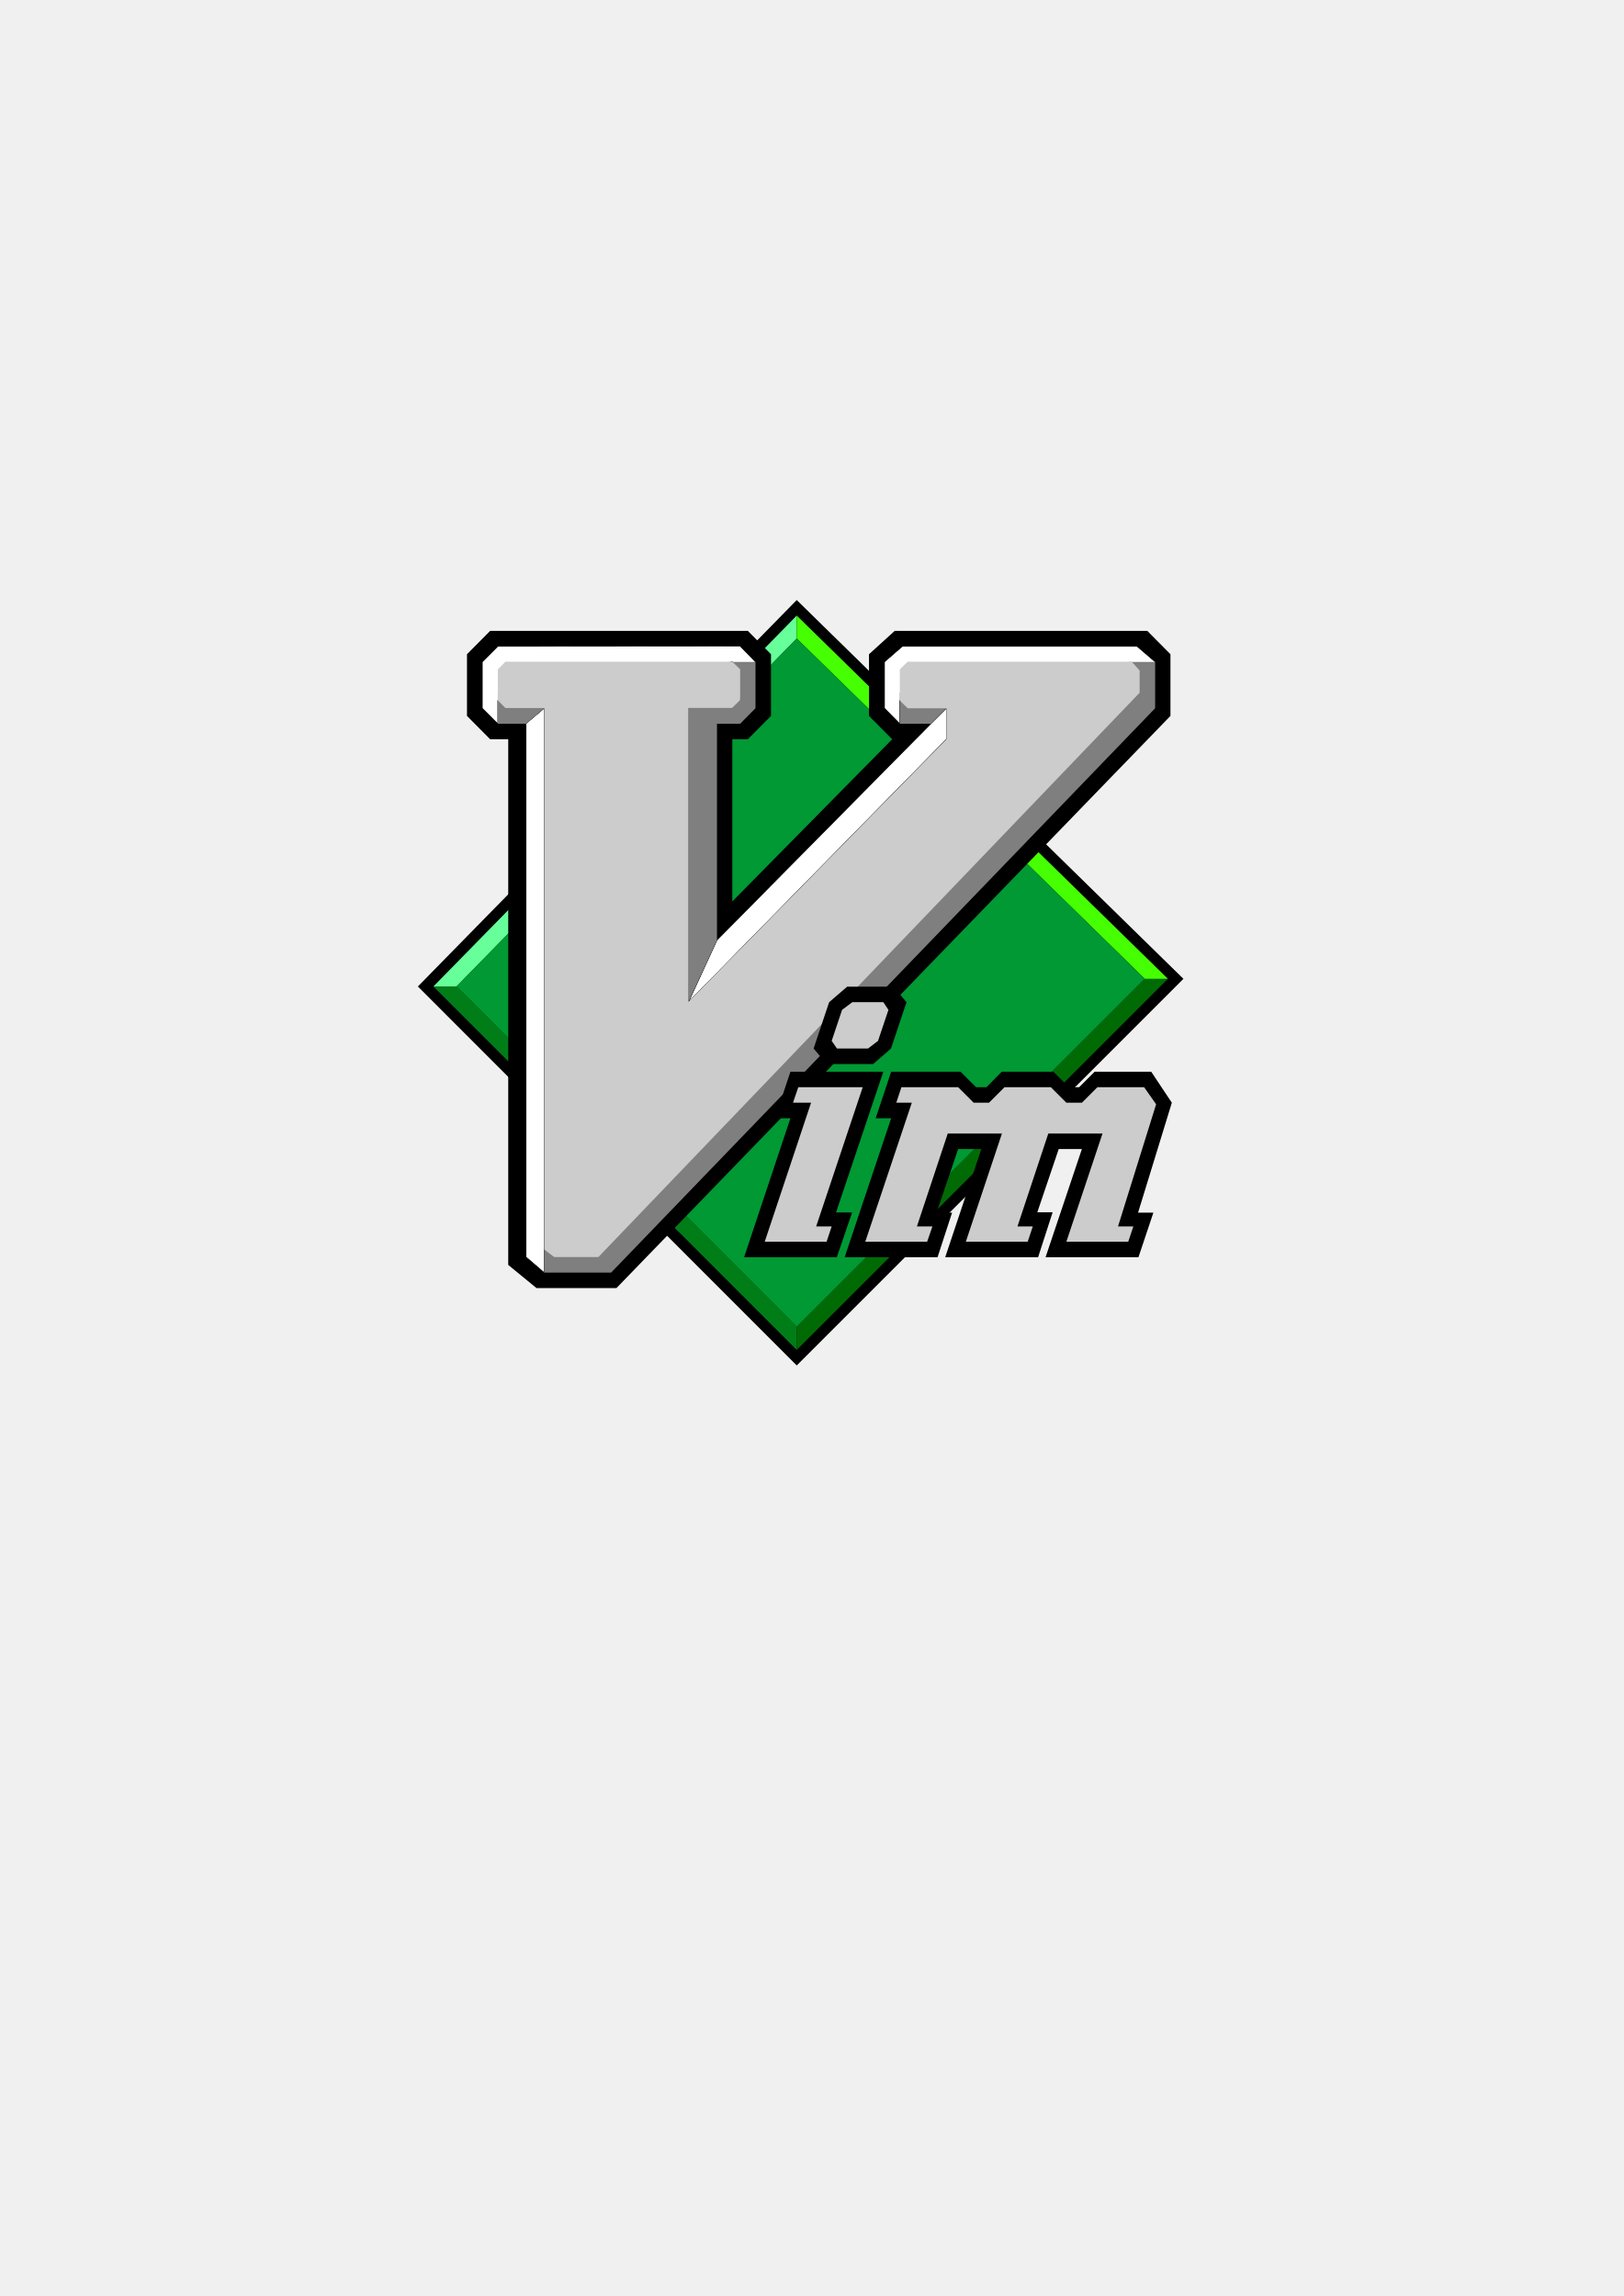
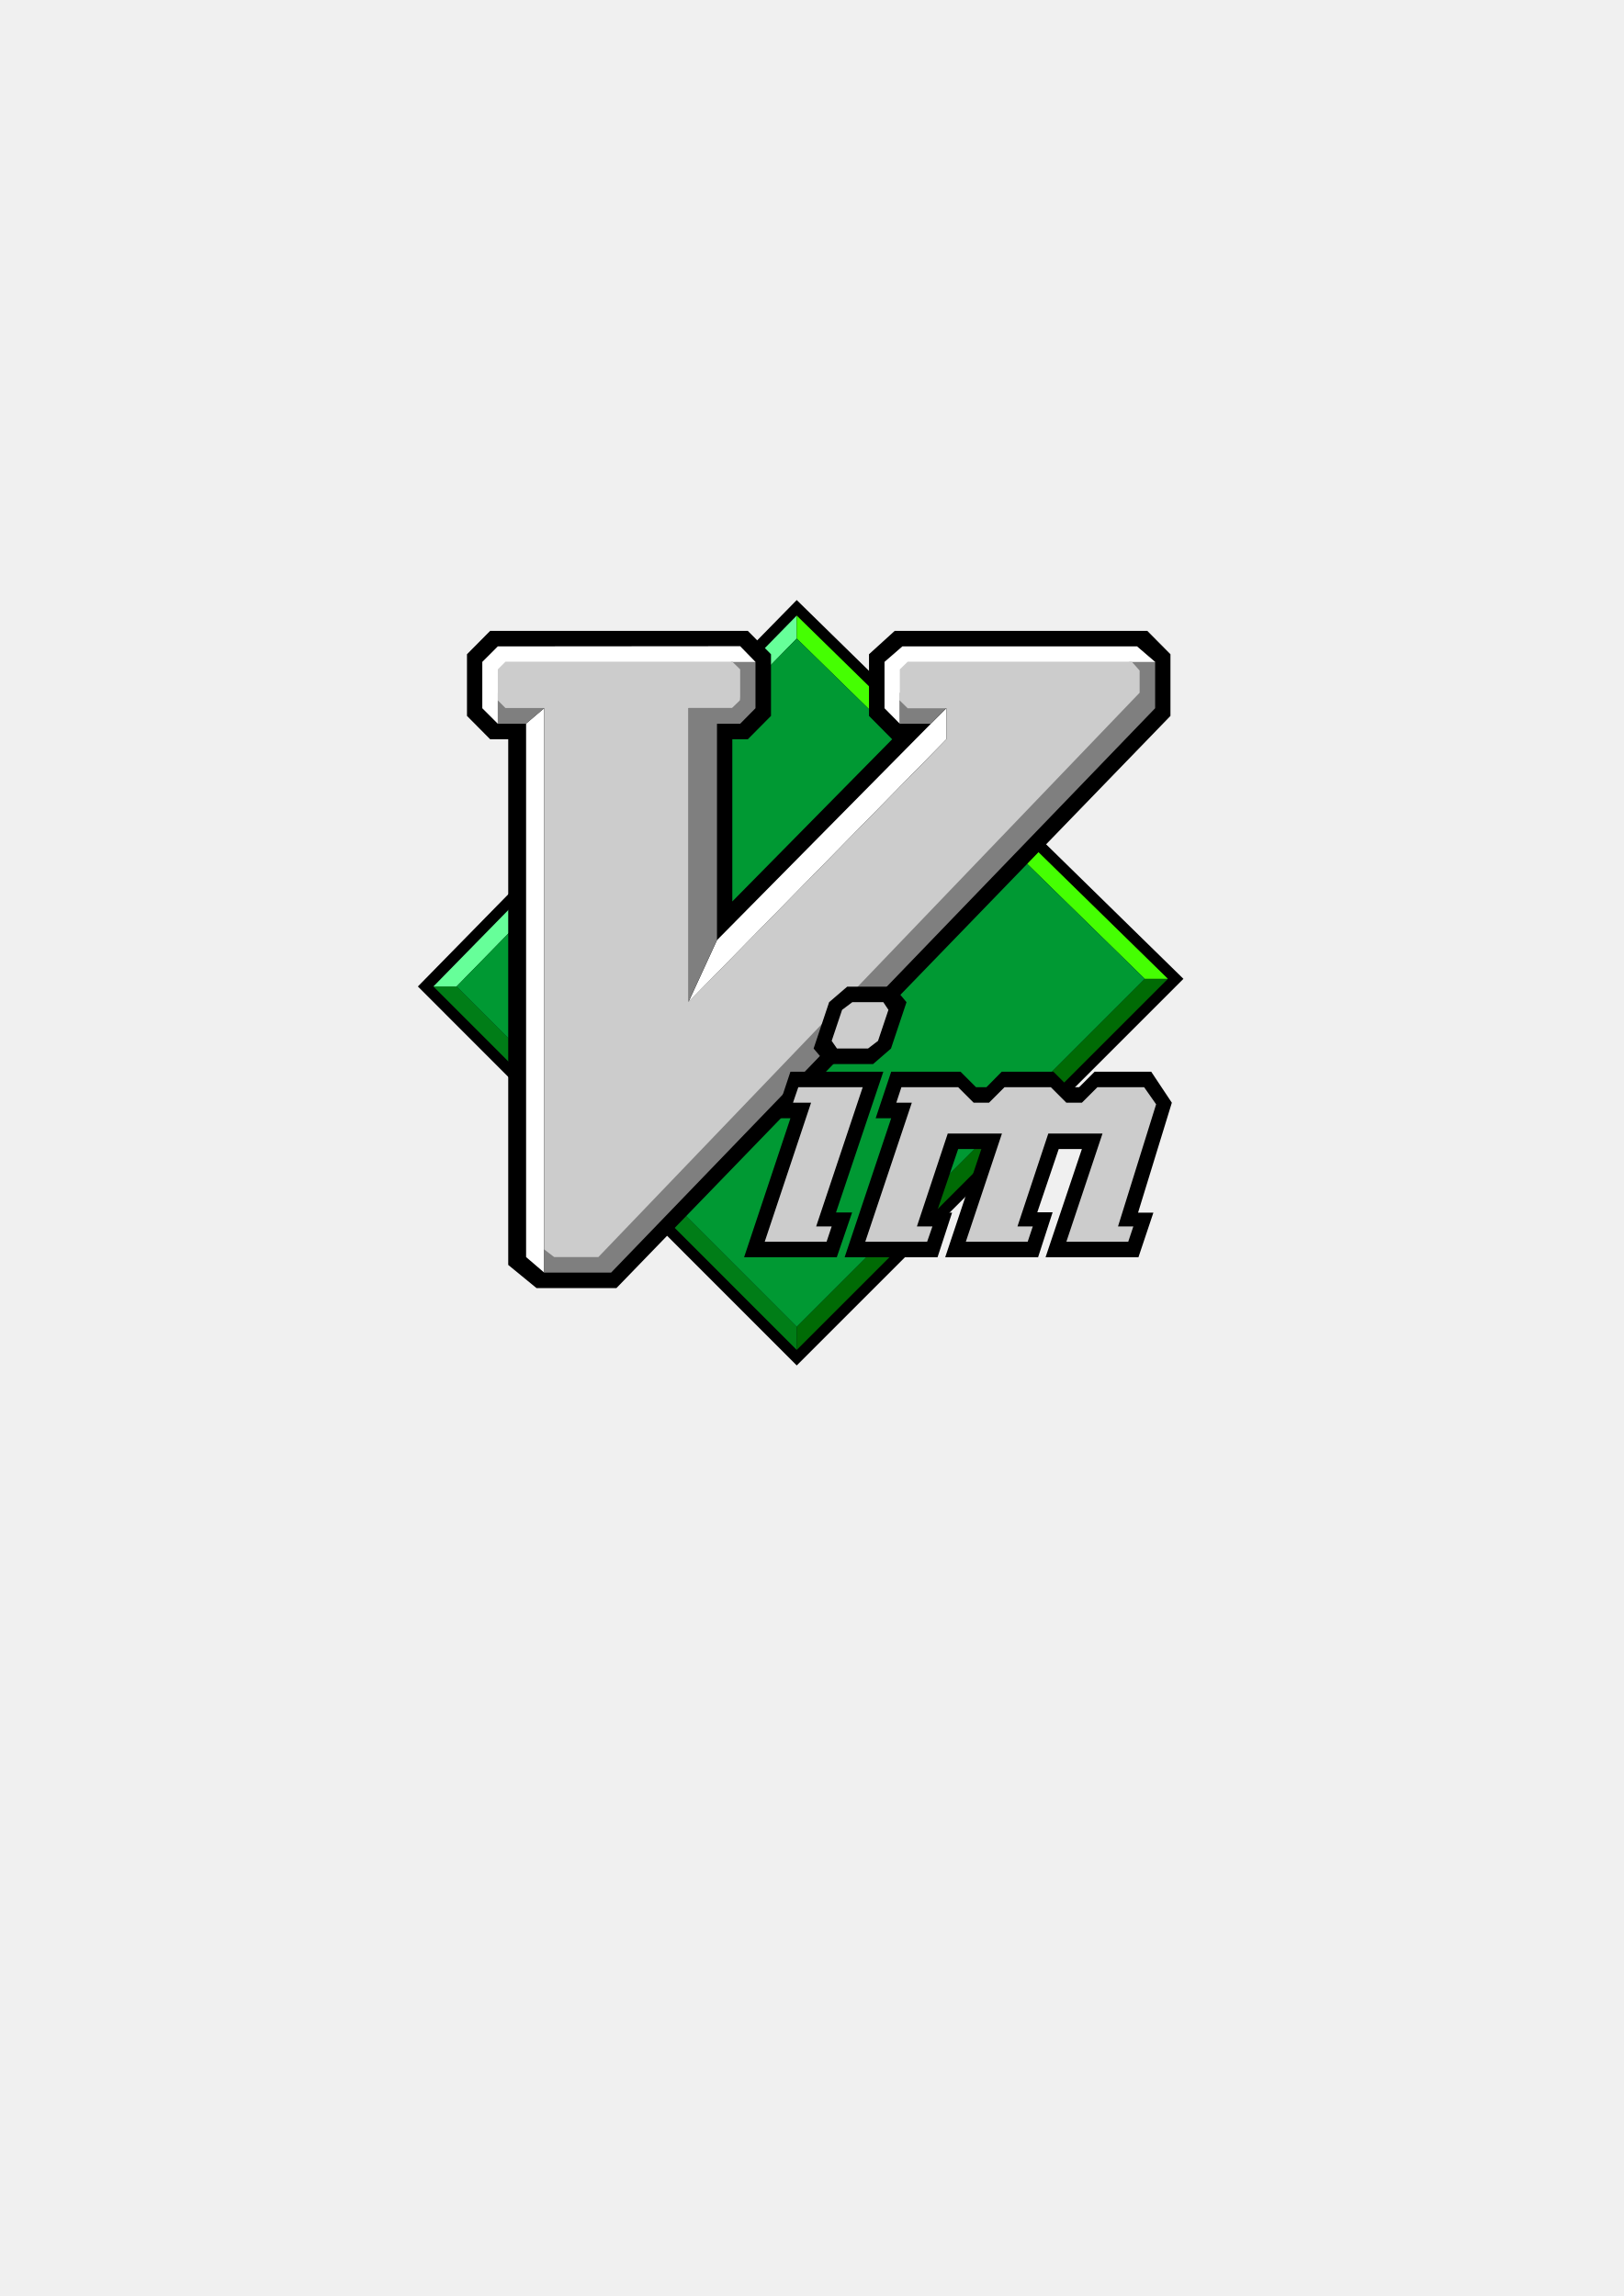
<svg xmlns="http://www.w3.org/2000/svg" id="svg2985" version="1.1" width="744.094" height="1052.362" xml:space="preserve">
  <defs id="defs2989" />
  <g id="g2993" transform="matrix(1.25,0,0,-1.25,0,1052.362)">
-     <g id="g2997" transform="matrix(0.1,0,0,0.1,5.387755,266.5469)">
-       <path id="path2999" style="fill:#000000;fill-opacity:1;fill-rule:evenodd;stroke:none" d="M 4284.72,2164.32 2867.04,3553.2 1478.16,2136.24 2867.04,746.64 4284.72,2164.32" />
-       <path id="path3003" style="fill:#006b05;fill-opacity:1;fill-rule:evenodd;stroke:none" d="m 4142.88,2164.32 84.96,0 -1360.8,-1360.8 0,84.96 1275.84,1275.84" />
-       <path id="path3007" style="fill:#007d17;fill-opacity:1;fill-rule:evenodd;stroke:none" d="m 1535.04,2136.24 84.96,0 1247.04,-1247.76 0,-84.96 -1332,1332.72" />
-       <path id="path3011" style="fill:#66ff99;fill-opacity:1;fill-rule:evenodd;stroke:none" d="m 2867.04,3412.08 0,84.24 -1332,-1360.08 84.96,0 1247.04,1275.84" />
-       <path id="path3015" style="fill:#45ff02;fill-opacity:1;fill-rule:evenodd;stroke:none" d="m 2867.04,3496.32 0,-84.24 1275.84,-1247.76 84.96,0 -1360.8,1332" />
-       <path id="path3019" style="fill:#009933;fill-opacity:1;fill-rule:evenodd;stroke:none" d="M 2867.04,888.48 4142.88,2164.32 2867.04,3412.08 1620,2136.24 2867.04,888.48" />
-       <path id="path3023" style="fill:#000000;fill-opacity:1;fill-rule:evenodd;stroke:none" d="m 3132,3128.4 84.96,-85.68 0,0 -586.08,-594.72 0,594.72 56.88,0 84.96,85.68 0,226.08 -84.96,85.68 -944.64,0 -84.96,-85.68 0,-226.08 84.96,-85.68 66.24,0 0,-1927.44 103.68,-84.96 293.04,0 2031.12,2098.08 0,226.08 -84.96,85.68 -925.92,0 -94.32,-85.68 0,-226.08" />
-       <path id="path3027" style="fill:#ffffff;fill-opacity:1;fill-rule:evenodd;stroke:none" d="m 1771.2,3099.6 -56.88,56.88 0,169.92 56.88,56.88 888.48,0.72 56.16,-57.6 -56.16,-27.36 -28.8,27.36 -859.68,-141.12 0,-85.68" />
-       <path id="path3029" style="fill:none;stroke:#000000;stroke-width:2.16;stroke-linecap:butt;stroke-linejoin:miter;stroke-miterlimit:2.613;stroke-opacity:1;stroke-dasharray:none" d="m 1771.2,3099.6 -56.88,56.88 0,169.92 56.88,56.88 888.48,0.72 56.16,-57.6 -56.16,-27.36 -28.8,27.36 -859.68,-141.12 0,-85.68 z" />
-       <path id="path3031" style="fill:#ffffff;fill-opacity:1;fill-rule:evenodd;stroke:none" d="m 1941.12,1087.2 -66.24,56.88 0,1956.24 66.24,56.16 0,-2069.28" />
-       <path id="path3033" style="fill:none;stroke:#000000;stroke-width:2.16;stroke-linecap:butt;stroke-linejoin:miter;stroke-miterlimit:2.613;stroke-opacity:1;stroke-dasharray:none" d="m 1941.12,1087.2 -66.24,56.88 0,1956.24 66.24,56.16 0,-2069.28 z" />
-       <path id="path3035" style="fill:#ffffff;fill-opacity:1;fill-rule:evenodd;stroke:none" d="m 3358.8,3099.6 56.88,56.88 0,-113.76 -945.36,-963.36 104.4,226.8 784.08,793.44" />
-       <path id="path3037" style="fill:none;stroke:#000000;stroke-width:2.16;stroke-linecap:butt;stroke-linejoin:miter;stroke-miterlimit:2.613;stroke-opacity:1;stroke-dasharray:none" d="m 3358.8,3099.6 56.88,56.88 0,-113.76 -945.36,-963.36 104.4,226.8 784.08,793.44 z" />
-       <path id="path3039" style="fill:#7f7f7f;fill-opacity:1;fill-rule:evenodd;stroke:none" d="m 1960.56,3184.56 -19.44,-28.08 -66.24,-56.88 -103.68,0 0,113.76 189.36,-28.8" />
-       <path id="path3043" style="fill:#7f7f7f;fill-opacity:1;fill-rule:evenodd;stroke:none" d="m 2574.72,3099.6 0,-793.44 -104.4,-226.08 0,1077.12 160.56,0 28.8,28.08 -28.8,141.12 84.96,0 0,-169.92 -56.16,-56.88 -84.96,0" />
-       <path id="path3047" style="fill:#ffffff;fill-opacity:1;fill-rule:evenodd;stroke:none" d="m 3245.04,3099.6 -56.16,56.88 0,169.92 65.52,56.88 860.4,0 66.24,-56.88 -95.04,-84.96 -840.96,-56.16 0,-85.68" />
-       <path id="path3049" style="fill:none;stroke:#000000;stroke-width:2.16;stroke-linecap:butt;stroke-linejoin:miter;stroke-miterlimit:2.613;stroke-opacity:1;stroke-dasharray:none" d="m 3245.04,3099.6 -56.16,56.88 0,169.92 65.52,56.88 860.4,0 66.24,-56.88 -95.04,-84.96 -840.96,-56.16 0,-85.68 z" />
-       <path id="path3051" style="fill:#7f7f7f;fill-opacity:1;fill-rule:evenodd;stroke:none" d="m 4181.04,3156.48 -1994.4,-2069.28 -245.52,0 0,84.96 180,0 1993.68,2041.2 -28.8,113.04 95.04,0 0,-169.92" />
-       <path id="path3055" style="fill:#7f7f7f;fill-opacity:1;fill-rule:evenodd;stroke:none" d="m 3434.4,3184.56 -19.44,-28.08 -56.16,-56.88 -113.76,0 0,113.76 189.36,-28.8" />
-       <path id="path3059" style="fill:#cccccc;fill-opacity:1;fill-rule:evenodd;stroke:none" d="m 2470.32,2080.08 0,1077.12 160.56,0 28.8,28.08 0,113.76 -28.8,28.08 -831.6,0 -28.08,-28.08 0,-113.76 28.08,-28.08 141.84,0 0,-1985.04 36.72,-28.08 162,0 1984.32,2069.28 0,81.36 -28.8,32.4 -821.52,0 -28.8,-28.08 0,-114.48 28.8,-28.08 141.84,0 0,-113.76 -945.36,-962.64" />
-       <path id="path3063" style="fill:#000000;fill-opacity:1;fill-rule:evenodd;stroke:none" d="m 2985.84,2078.64 66.24,56.88 169.92,0 47.52,-56.88 -56.88,-169.92 -65.52,-56.88 -169.92,0 -48.24,56.88 56.88,169.92" />
-       <path id="path3067" style="fill:#000000;fill-opacity:1;fill-rule:evenodd;stroke:none" d="m 3042.72,1143.36 170.64,509.76 -56.88,0 56.88,170.64 254.16,0 56.88,-56.88 38.16,0 56.16,56.88 189.36,0 56.88,-56.88 37.44,0 56.88,56.88 207.36,0 75.6,-113.76 -123.84,-403.2 56.16,0 -54.72,-163.44 -340.56,0 133.2,396.72 -84.96,0 -78.48,-231.84 56.16,0 -53.28,-164.88 -340.56,0 132.48,396.72 -84.96,0 -79.2,-233.28 56.88,0 -53.28,-163.44 -340.56,0" />
-       <path id="path3071" style="fill:#cccccc;fill-opacity:1;fill-rule:evenodd;stroke:none" d="m 4140.72,1766.88 43.92,-62.64 -139.68,-447.84 56.16,0 -18.72,-56.16 -226.8,0 132.48,396.72 -198.72,0 -113.04,-340.56 56.16,0 -18.72,-56.16 -226.8,0 132.48,396.72 -198.72,0 -113.04,-340.56 56.88,0 -19.44,-56.16 -226.8,0 170.64,509.76 -56.88,0 18.72,56.88 208.08,0 56.88,-56.88 56.16,0 56.88,56.88 169.92,0 56.88,-56.88 56.88,0 56.88,56.88 171.36,0" />
-       <path id="path3075" style="fill:#000000;fill-opacity:1;fill-rule:evenodd;stroke:none" d="m 3184.56,1823.76 -173.52,-516.24 59.04,0 -56.16,-164.16 -339.84,0 169.92,509.76 -56.88,0 397.44,170.64 z m -397.44,-170.64 56.88,170.64 340.56,0" />
-       <path id="path3079" style="fill:#cccccc;fill-opacity:1;fill-rule:evenodd;stroke:none" d="m 2976.48,1200.24 18.72,56.16 -56.88,0 170.64,510.48 -236.16,0 -19.44,-56.88 66.24,0 -169.92,-509.76 226.8,0" />
-       <path id="path3083" style="fill:#cccccc;fill-opacity:1;fill-rule:evenodd;stroke:none" d="m 3165.12,1936.8 38.16,113.76 -18.72,28.08 -113.76,0 -37.44,-28.08 -38.16,-113.76 19.44,-28.08 113.76,0 36.72,28.08" />
+     <g id="g2995" transform="matrix(0.1,0,0,0.1,5.387755,266.5469)">
+       <g id="g2997">
+         <path d="M 4284.72,2164.32 2867.04,3553.2 1478.16,2136.24 2867.04,746.64 4284.72,2164.32" style="fill:#000000;fill-opacity:1;fill-rule:evenodd;stroke:none" id="path2999" />
+         <path d="m 4142.88,2164.32 84.96,0 -1360.8,-1360.8 0,84.96 1275.84,1275.84" style="fill:#006b05;fill-opacity:1;fill-rule:evenodd;stroke:none" id="path3003" />
+         <path d="m 1535.04,2136.24 84.96,0 1247.04,-1247.76 0,-84.96 -1332,1332.72" style="fill:#007d17;fill-opacity:1;fill-rule:evenodd;stroke:none" id="path3007" />
+         <path d="m 2867.04,3412.08 0,84.24 -1332,-1360.08 84.96,0 1247.04,1275.84" style="fill:#66ff99;fill-opacity:1;fill-rule:evenodd;stroke:none" id="path3011" />
+         <path d="m 2867.04,3496.32 0,-84.24 1275.84,-1247.76 84.96,0 -1360.8,1332" style="fill:#45ff02;fill-opacity:1;fill-rule:evenodd;stroke:none" id="path3015" />
+         <path d="M 2867.04,888.48 4142.88,2164.32 2867.04,3412.08 1620,2136.24 2867.04,888.48" style="fill:#009933;fill-opacity:1;fill-rule:evenodd;stroke:none" id="path3019" />
+         <path d="m 3132,3128.4 84.96,-85.68 0,0 -586.08,-594.72 0,594.72 56.88,0 84.96,85.68 0,226.08 -84.96,85.68 -944.64,0 -84.96,-85.68 0,-226.08 84.96,-85.68 66.24,0 0,-1927.44 103.68,-84.96 293.04,0 2031.12,2098.08 0,226.08 -84.96,85.68 -925.92,0 -94.32,-85.68 0,-226.08" style="fill:#000000;fill-opacity:1;fill-rule:evenodd;stroke:none" id="path3023" />
+         <path d="m 1771.2,3099.6 -56.88,56.88 0,169.92 56.88,56.88 888.48,0.72 56.16,-57.6 -56.16,-27.36 -28.8,27.36 -859.68,-141.12 0,-85.68" style="fill:#ffffff;fill-opacity:1;fill-rule:evenodd;stroke:none" id="path3027" />
+         <path d="m 1941.12,1087.2 -66.24,56.88 0,1956.24 66.24,56.16 0,-2069.28" style="fill:#ffffff;fill-opacity:1;fill-rule:evenodd;stroke:none" id="path3031" />
+         <path d="m 3358.8,3099.6 56.88,56.88 0,-113.76 -945.36,-963.36 104.4,226.8 784.08,793.44" style="fill:#ffffff;fill-opacity:1;fill-rule:evenodd;stroke:none" id="path3035" />
+         <path d="m 1960.56,3184.56 -19.44,-28.08 -66.24,-56.88 -103.68,0 0,113.76 189.36,-28.8" style="fill:#7f7f7f;fill-opacity:1;fill-rule:evenodd;stroke:none" id="path3039" />
+         <path d="m 2574.72,3099.6 0,-793.44 -104.4,-226.08 0,1077.12 160.56,0 28.8,28.08 -28.8,141.12 84.96,0 0,-169.92 -56.16,-56.88 -84.96,0" style="fill:#7f7f7f;fill-opacity:1;fill-rule:evenodd;stroke:none" id="path3043" />
+         <path d="m 3245.04,3099.6 -56.16,56.88 0,169.92 65.52,56.88 860.4,0 66.24,-56.88 -95.04,-84.96 -840.96,-56.16 0,-85.68" style="fill:#ffffff;fill-opacity:1;fill-rule:evenodd;stroke:none" id="path3047" />
+         <path d="m 4181.04,3156.48 -1994.4,-2069.28 -245.52,0 0,84.96 180,0 1993.68,2041.2 -28.8,113.04 95.04,0 0,-169.92" style="fill:#7f7f7f;fill-opacity:1;fill-rule:evenodd;stroke:none" id="path3051" />
+         <path d="m 3434.4,3184.56 -19.44,-28.08 -56.16,-56.88 -113.76,0 0,113.76 189.36,-28.8" style="fill:#7f7f7f;fill-opacity:1;fill-rule:evenodd;stroke:none" id="path3055" />
+         <path d="m 2470.32,2080.08 0,1077.12 160.56,0 28.8,28.08 0,113.76 -28.8,28.08 -831.6,0 -28.08,-28.08 0,-113.76 28.08,-28.08 141.84,0 0,-1985.04 36.72,-28.08 162,0 1984.32,2069.28 0,81.36 -28.8,32.4 -821.52,0 -28.8,-28.08 0,-114.48 28.8,-28.08 141.84,0 0,-113.76 -945.36,-962.64" style="fill:#cccccc;fill-opacity:1;fill-rule:evenodd;stroke:none" id="path3059" />
+         <path d="m 2985.84,2078.64 66.24,56.88 169.92,0 47.52,-56.88 -56.88,-169.92 -65.52,-56.88 -169.92,0 -48.24,56.88 56.88,169.92" style="fill:#000000;fill-opacity:1;fill-rule:evenodd;stroke:none" id="path3063" />
+         <path d="m 3042.72,1143.36 170.64,509.76 -56.88,0 56.88,170.64 254.16,0 56.88,-56.88 38.16,0 56.16,56.88 189.36,0 56.88,-56.88 37.44,0 56.88,56.88 207.36,0 75.6,-113.76 -123.84,-403.2 56.16,0 -54.72,-163.44 -340.56,0 133.2,396.72 -84.96,0 -78.48,-231.84 56.16,0 -53.28,-164.88 -340.56,0 132.48,396.72 -84.96,0 -79.2,-233.28 56.88,0 -53.28,-163.44 -340.56,0" style="fill:#000000;fill-opacity:1;fill-rule:evenodd;stroke:none" id="path3067" />
+         <path d="m 4140.72,1766.88 43.92,-62.64 -139.68,-447.84 56.16,0 -18.72,-56.16 -226.8,0 132.48,396.72 -198.72,0 -113.04,-340.56 56.16,0 -18.72,-56.16 -226.8,0 132.48,396.72 -198.72,0 -113.04,-340.56 56.88,0 -19.44,-56.16 -226.8,0 170.64,509.76 -56.88,0 18.72,56.88 208.08,0 56.88,-56.88 56.16,0 56.88,56.88 169.92,0 56.88,-56.88 56.88,0 56.88,56.88 171.36,0" style="fill:#cccccc;fill-opacity:1;fill-rule:evenodd;stroke:none" id="path3071" />
+         <path d="m 3184.56,1823.76 -173.52,-516.24 59.04,0 -56.16,-164.16 -339.84,0 169.92,509.76 -56.88,0 397.44,170.64 z m -397.44,-170.64 56.88,170.64 340.56,0" style="fill:#000000;fill-opacity:1;fill-rule:evenodd;stroke:none" id="path3075" />
+         <path d="m 2976.48,1200.24 18.72,56.16 -56.88,0 170.64,510.48 -236.16,0 -19.44,-56.88 66.24,0 -169.92,-509.76 226.8,0" style="fill:#cccccc;fill-opacity:1;fill-rule:evenodd;stroke:none" id="path3079" />
+         <path d="m 3165.12,1936.8 38.16,113.76 -18.72,28.08 -113.76,0 -37.44,-28.08 -38.16,-113.76 19.44,-28.08 113.76,0 36.72,28.08" style="fill:#cccccc;fill-opacity:1;fill-rule:evenodd;stroke:none" id="path3083" />
+       </g>
    </g>
  </g>
</svg>
